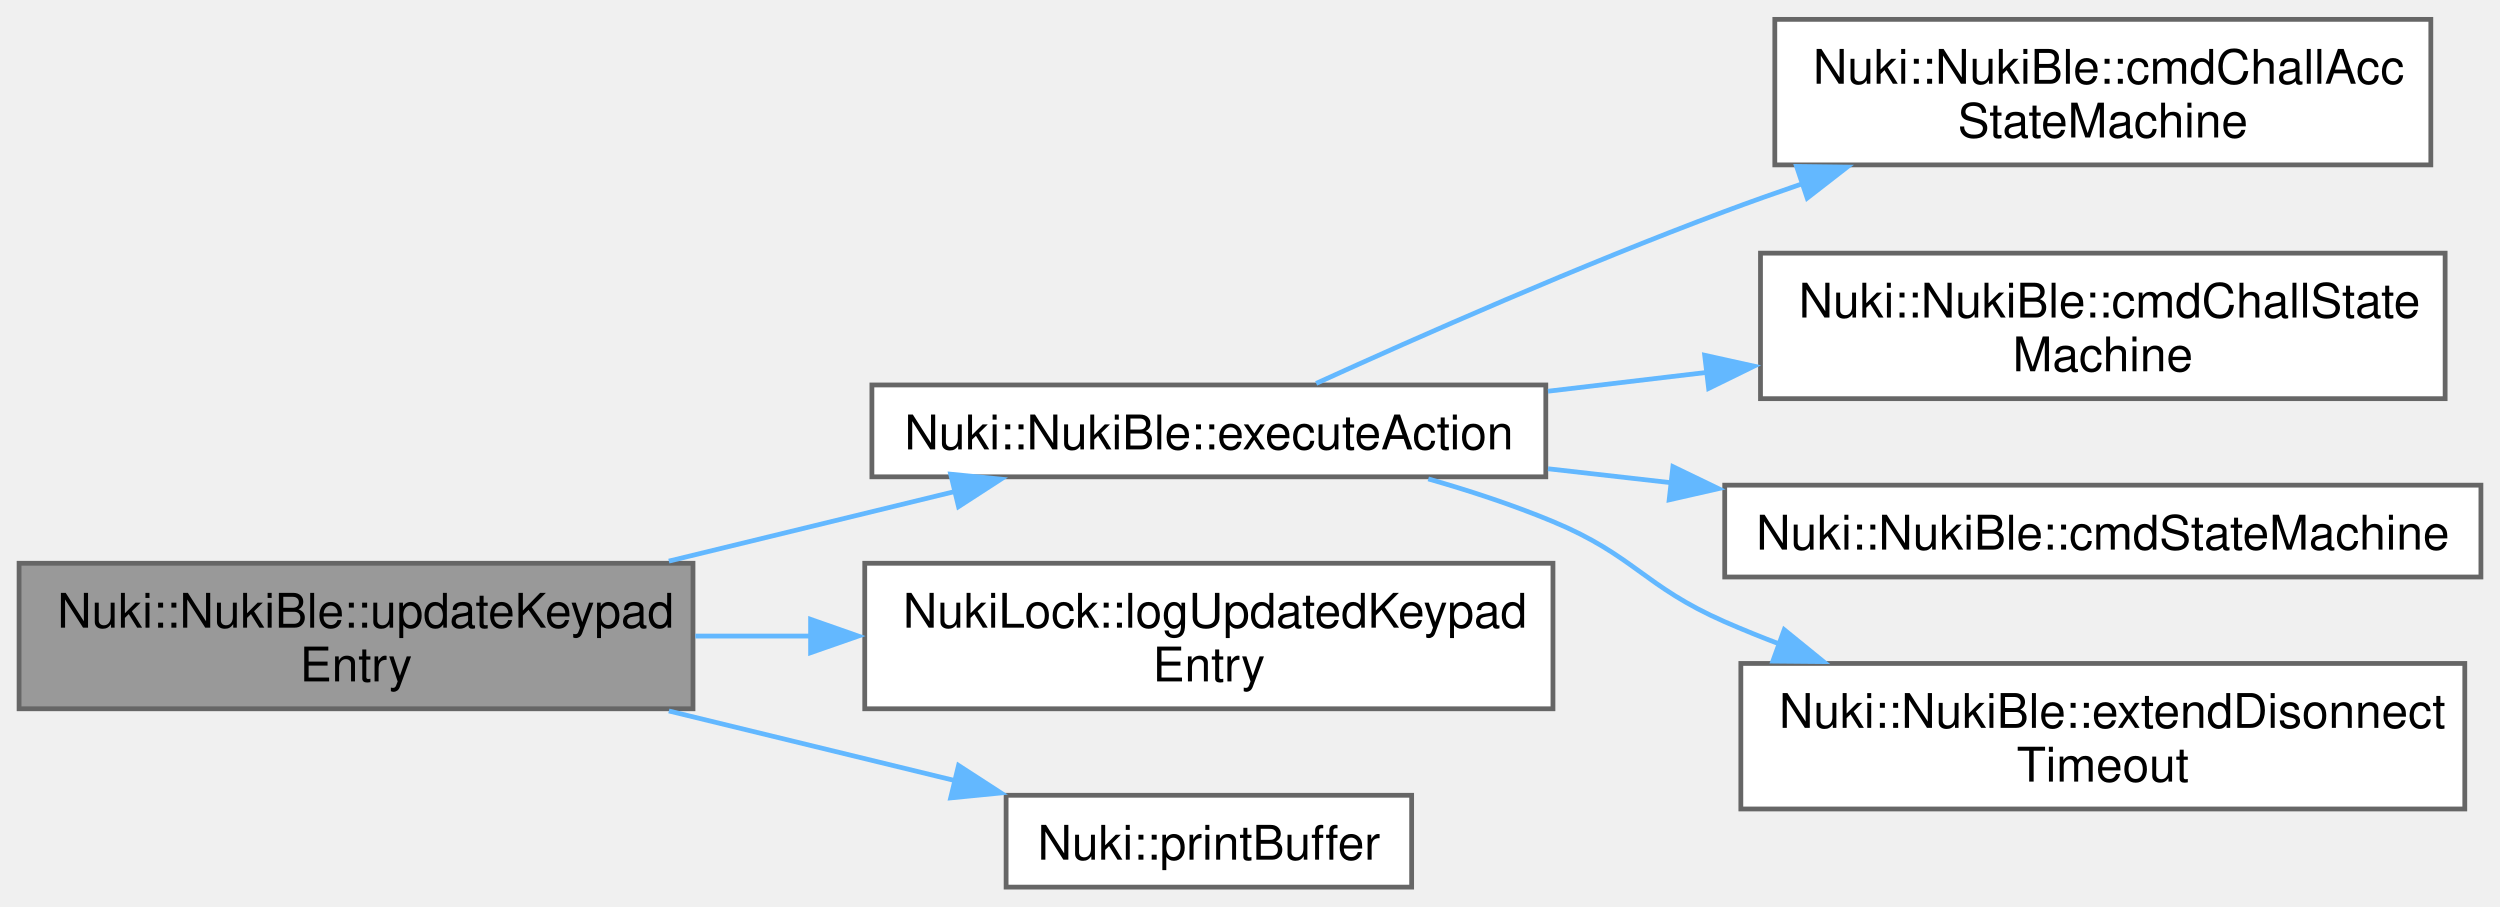
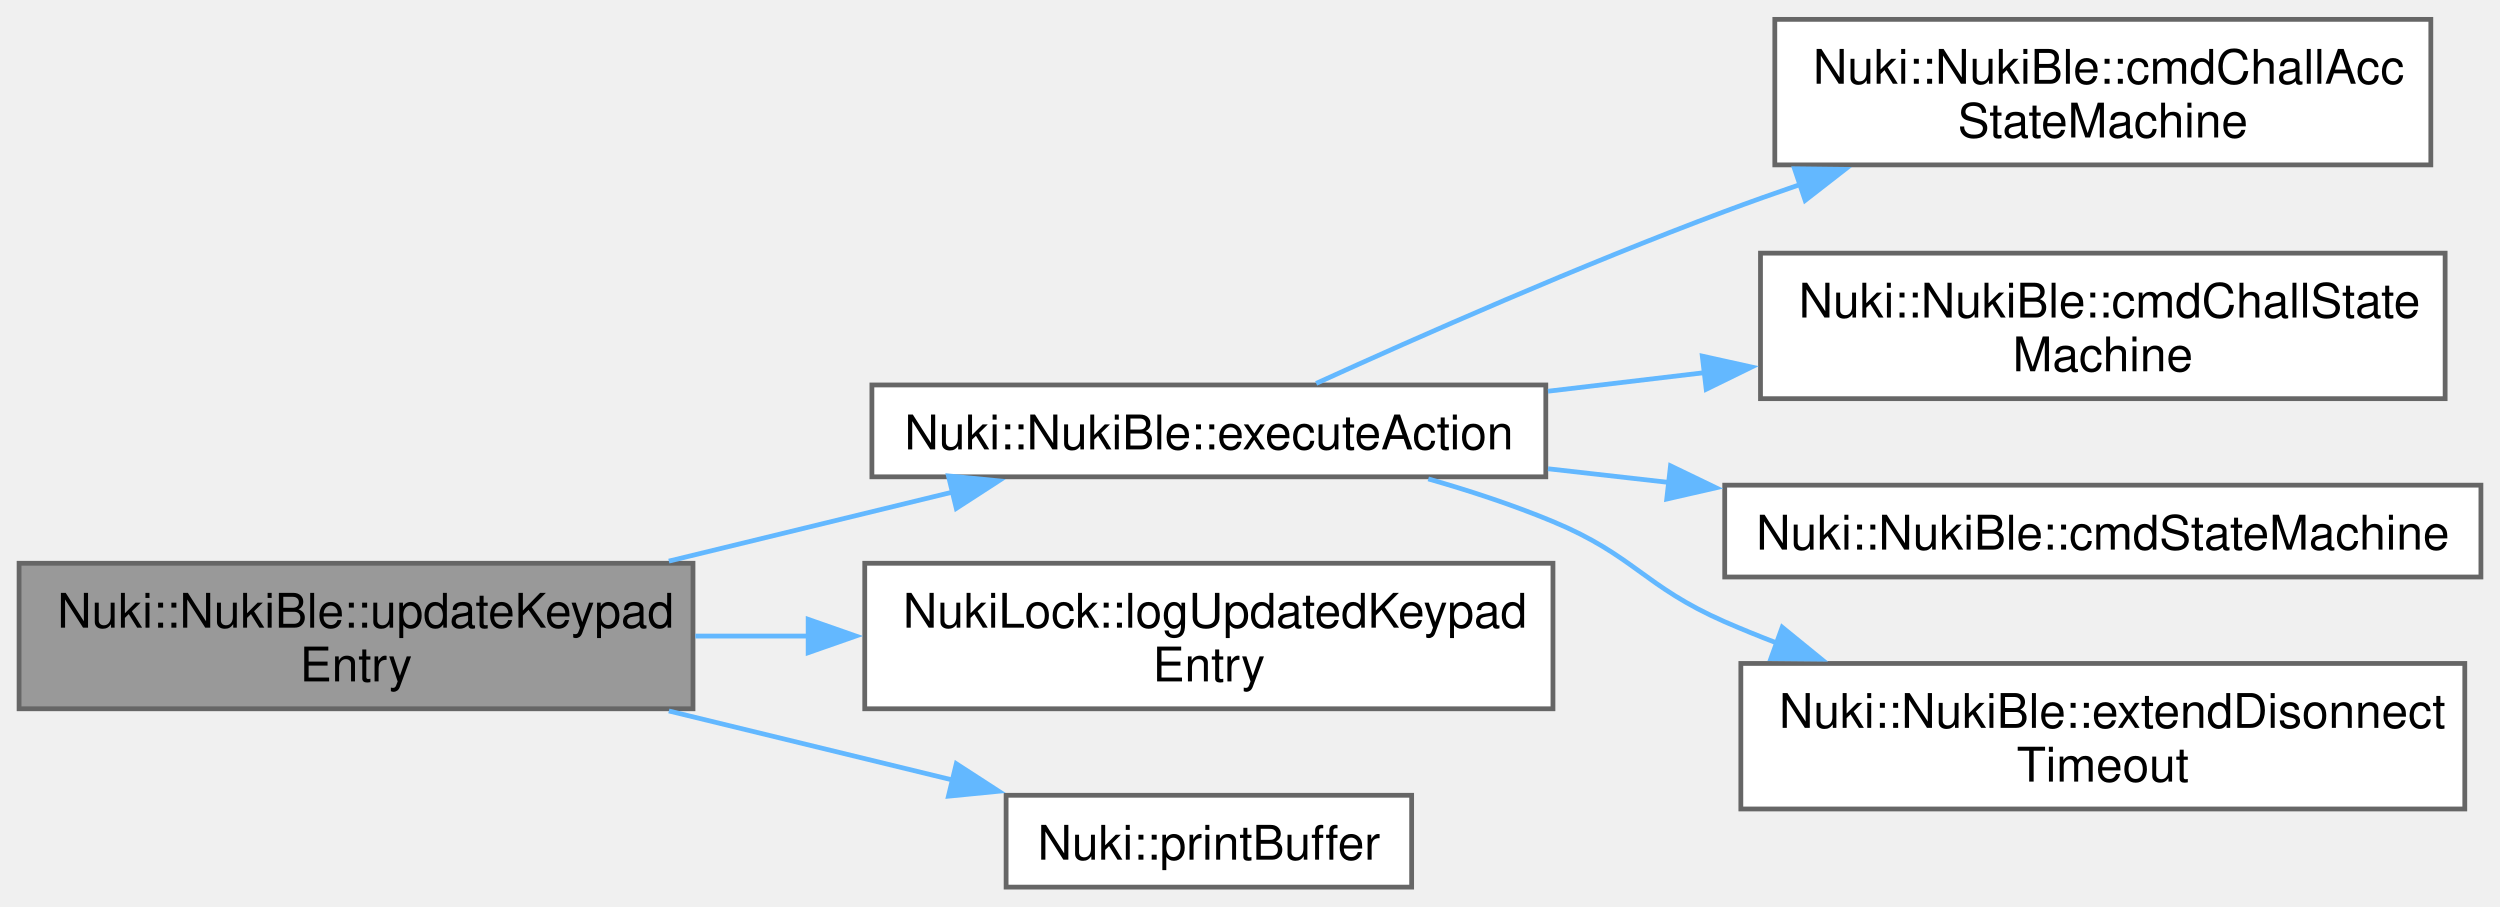
<svg xmlns="http://www.w3.org/2000/svg" xmlns:xlink="http://www.w3.org/1999/xlink" width="524pt" height="190pt" viewBox="0.00 0.00 524.00 189.88">
  <g id="graph0" class="graph" transform="scale(1 1) rotate(0) translate(4 185.88)">
-     <g id="node1" class="node">
-       <g id="a_node1">
+     <g id="Node000001" class="node">
+       <g id="a_Node000001">
        <a xlink:title="Send an updated keypad entry to the lock via BLE.">
          <polygon fill="#999999" stroke="#666666" points="141.25,-67.88 0,-67.88 0,-37.38 141.25,-37.38 141.25,-67.88" />
          <text text-anchor="start" x="8" y="-54.38" font-family="Helvetica,sans-Serif" font-size="10.00">Nuki::NukiBle::updateKeypad</text>
          <text text-anchor="middle" x="70.62" y="-43.12" font-family="Helvetica,sans-Serif" font-size="10.00">Entry</text>
        </a>
      </g>
    </g>
-     <g id="node2" class="node">
-       <g id="a_node2">
+     <g id="Node000002" class="node">
+       <g id="a_Node000002">
        <a xlink:href="class_nuki_1_1_nuki_ble.html#af1f1e299e8d97e053bba80e92ba285d6" target="_top" xlink:title=" ">
          <polygon fill="white" stroke="#666666" points="320,-105.25 178.75,-105.25 178.75,-86 320,-86 320,-105.25" />
          <text text-anchor="middle" x="249.38" y="-91.75" font-family="Helvetica,sans-Serif" font-size="10.00">Nuki::NukiBle::executeAction</text>
        </a>
      </g>
    </g>
-     <g id="edge1" class="edge">
-       <path fill="none" stroke="#63b8ff" d="M136.19,-68.33C155.98,-73.15 177.5,-78.38 196.34,-82.97" />
-       <polygon fill="#63b8ff" stroke="#63b8ff" points="195.26,-86.55 205.8,-85.51 196.91,-79.75 195.26,-86.55" />
+     <g id="edge1_Node000001_Node000002" class="edge">
+       <g id="a_edge1_Node000001_Node000002">
+         <a xlink:title=" ">
+           <path fill="none" stroke="#63b8ff" d="M136.19,-68.33C155.8,-73.1 177.1,-78.28 195.82,-82.84" />
+           <polygon fill="#63b8ff" stroke="#63b8ff" points="194.79,-86.19 205.33,-85.15 196.44,-79.39 194.79,-86.19" />
+         </a>
+       </g>
    </g>
-     <g id="node7" class="node">
-       <g id="a_node7">
+     <g id="Node000007" class="node">
+       <g id="a_Node000007">
        <a xlink:href="namespace_nuki_lock.html#af2b794f25294d2c5505a91d16687d512" target="_top" xlink:title=" ">
          <polygon fill="white" stroke="#666666" points="321.5,-67.88 177.25,-67.88 177.25,-37.38 321.5,-37.38 321.5,-67.88" />
          <text text-anchor="start" x="185.25" y="-54.38" font-family="Helvetica,sans-Serif" font-size="10.00">NukiLock::logUpdatedKeypad</text>
          <text text-anchor="middle" x="249.38" y="-43.12" font-family="Helvetica,sans-Serif" font-size="10.00">Entry</text>
        </a>
      </g>
    </g>
-     <g id="edge6" class="edge">
-       <path fill="none" stroke="#63b8ff" d="M141.74,-52.62C149.69,-52.62 157.84,-52.62 165.94,-52.62" />
-       <polygon fill="#63b8ff" stroke="#63b8ff" points="165.9,-56.13 175.9,-52.62 165.9,-49.13 165.9,-56.13" />
+     <g id="edge6_Node000001_Node000007" class="edge">
+       <g id="a_edge6_Node000001_Node000007">
+         <a xlink:title=" ">
+           <path fill="none" stroke="#63b8ff" d="M141.74,-52.62C149.6,-52.62 157.66,-52.62 165.66,-52.62" />
+           <polygon fill="#63b8ff" stroke="#63b8ff" points="165.39,-56.13 175.39,-52.63 165.39,-49.13 165.39,-56.13" />
+         </a>
+       </g>
    </g>
-     <g id="node8" class="node">
-       <g id="a_node8">
+     <g id="Node000008" class="node">
+       <g id="a_Node000008">
        <a xlink:href="namespace_nuki.html#a280e19d4682ca4b35d3fe64001da816a" target="_top" xlink:title=" ">
          <polygon fill="white" stroke="#666666" points="291.88,-19.25 206.88,-19.25 206.88,0 291.88,0 291.88,-19.25" />
          <text text-anchor="middle" x="249.38" y="-5.75" font-family="Helvetica,sans-Serif" font-size="10.00">Nuki::printBuffer</text>
        </a>
      </g>
    </g>
-     <g id="edge7" class="edge">
-       <path fill="none" stroke="#63b8ff" d="M136.19,-36.92C155.98,-32.1 177.5,-26.87 196.34,-22.28" />
-       <polygon fill="#63b8ff" stroke="#63b8ff" points="196.91,-25.5 205.8,-19.74 195.26,-18.7 196.91,-25.5" />
+     <g id="edge7_Node000001_Node000008" class="edge">
+       <g id="a_edge7_Node000001_Node000008">
+         <a xlink:title=" ">
+           <path fill="none" stroke="#63b8ff" d="M136.19,-36.92C155.8,-32.15 177.1,-26.97 195.82,-22.41" />
+           <polygon fill="#63b8ff" stroke="#63b8ff" points="196.44,-25.86 205.33,-20.1 194.79,-19.06 196.44,-25.86" />
+         </a>
+       </g>
    </g>
-     <g id="node3" class="node">
-       <g id="a_node3">
+     <g id="Node000003" class="node">
+       <g id="a_Node000003">
        <a xlink:href="class_nuki_1_1_nuki_ble.html#ada0f3beebd95d35c122e25dd3f9eb886" target="_top" xlink:title=" ">
          <polygon fill="white" stroke="#666666" points="505.5,-181.88 368,-181.88 368,-151.38 505.5,-151.38 505.5,-181.88" />
          <text text-anchor="start" x="376" y="-168.38" font-family="Helvetica,sans-Serif" font-size="10.00">Nuki::NukiBle::cmdChallAcc</text>
          <text text-anchor="middle" x="436.75" y="-157.12" font-family="Helvetica,sans-Serif" font-size="10.00">StateMachine</text>
        </a>
      </g>
    </g>
-     <g id="edge2" class="edge">
-       <path fill="none" stroke="#63b8ff" d="M271.87,-105.58C293.33,-115.35 327.35,-130.37 357.5,-141.62 362.84,-143.62 368.43,-145.6 374.05,-147.53" />
-       <polygon fill="#63b8ff" stroke="#63b8ff" points="372.56,-151.06 383.16,-150.92 374.79,-144.42 372.56,-151.06" />
+     <g id="edge2_Node000002_Node000003" class="edge">
+       <g id="a_edge2_Node000002_Node000003">
+         <a xlink:title=" ">
+           <path fill="none" stroke="#63b8ff" d="M271.87,-105.58C293.33,-115.35 327.35,-130.37 357.5,-141.62 362.71,-143.57 368.15,-145.5 373.63,-147.38" />
+           <polygon fill="#63b8ff" stroke="#63b8ff" points="372.13,-150.57 382.72,-150.44 374.36,-143.94 372.13,-150.57" />
+         </a>
+       </g>
    </g>
-     <g id="node4" class="node">
-       <g id="a_node4">
+     <g id="Node000004" class="node">
+       <g id="a_Node000004">
        <a xlink:href="class_nuki_1_1_nuki_ble.html#a59169a9f492793762e3c6ba39b611b07" target="_top" xlink:title=" ">
          <polygon fill="white" stroke="#666666" points="508.5,-132.88 365,-132.88 365,-102.38 508.5,-102.38 508.5,-132.88" />
          <text text-anchor="start" x="373" y="-119.38" font-family="Helvetica,sans-Serif" font-size="10.00">Nuki::NukiBle::cmdChallState</text>
          <text text-anchor="middle" x="436.75" y="-108.12" font-family="Helvetica,sans-Serif" font-size="10.00">Machine</text>
        </a>
      </g>
    </g>
-     <g id="edge3" class="edge">
-       <path fill="none" stroke="#63b8ff" d="M320.46,-103.94C331.41,-105.24 342.82,-106.6 354.01,-107.92" />
-       <polygon fill="#63b8ff" stroke="#63b8ff" points="353.3,-111.48 363.64,-109.19 354.13,-104.53 353.3,-111.48" />
+     <g id="edge3_Node000002_Node000004" class="edge">
+       <g id="a_edge3_Node000002_Node000004">
+         <a xlink:title=" ">
+           <path fill="none" stroke="#63b8ff" d="M320.46,-103.94C331.19,-105.22 342.35,-106.54 353.31,-107.84" />
+           <polygon fill="#63b8ff" stroke="#63b8ff" points="352.8,-111.3 363.14,-109.01 353.62,-104.35 352.8,-111.3" />
+         </a>
+       </g>
    </g>
-     <g id="node5" class="node">
-       <g id="a_node5">
+     <g id="Node000005" class="node">
+       <g id="a_Node000005">
        <a xlink:href="class_nuki_1_1_nuki_ble.html#ad135bb1455665decfddff67772c1d411" target="_top" xlink:title=" ">
          <polygon fill="white" stroke="#666666" points="516,-84.25 357.5,-84.25 357.5,-65 516,-65 516,-84.25" />
          <text text-anchor="middle" x="436.75" y="-70.75" font-family="Helvetica,sans-Serif" font-size="10.00">Nuki::NukiBle::cmdStateMachine</text>
        </a>
      </g>
    </g>
-     <g id="edge4" class="edge">
-       <path fill="none" stroke="#63b8ff" d="M320.46,-87.69C328.99,-86.72 337.79,-85.72 346.54,-84.73" />
-       <polygon fill="#63b8ff" stroke="#63b8ff" points="346.64,-88.13 356.19,-83.52 345.86,-81.17 346.64,-88.13" />
+     <g id="edge4_Node000002_Node000005" class="edge">
+       <g id="a_edge4_Node000002_Node000005">
+         <a xlink:title=" ">
+           <path fill="none" stroke="#63b8ff" d="M320.46,-87.69C328.8,-86.74 337.4,-85.77 345.97,-84.8" />
+           <polygon fill="#63b8ff" stroke="#63b8ff" points="346.14,-88.3 355.68,-83.7 345.35,-81.34 346.14,-88.3" />
+         </a>
+       </g>
    </g>
-     <g id="node6" class="node">
-       <g id="a_node6">
+     <g id="Node000006" class="node">
+       <g id="a_Node000006">
        <a xlink:href="class_nuki_1_1_nuki_ble.html#aed01f10d1ffa769f0f6fadc0d06d328e" target="_top" xlink:title=" ">
          <polygon fill="white" stroke="#666666" points="512.62,-46.88 360.88,-46.88 360.88,-16.38 512.62,-16.38 512.62,-46.88" />
          <text text-anchor="start" x="368.88" y="-33.38" font-family="Helvetica,sans-Serif" font-size="10.00">Nuki::NukiBle::extendDisonnect</text>
          <text text-anchor="middle" x="436.75" y="-22.12" font-family="Helvetica,sans-Serif" font-size="10.00">Timeout</text>
        </a>
      </g>
    </g>
-     <g id="edge5" class="edge">
-       <path fill="none" stroke="#63b8ff" d="M295.37,-85.56C304.18,-83.04 313.24,-80.06 321.5,-76.62 338.6,-69.5 340.53,-63.06 357.5,-55.62 361.27,-53.97 365.19,-52.39 369.18,-50.87" />
-       <polygon fill="#63b8ff" stroke="#63b8ff" points="369.97,-53.95 378.19,-47.27 367.59,-47.37 369.97,-53.95" />
+     <g id="edge5_Node000002_Node000006" class="edge">
+       <g id="a_edge5_Node000002_Node000006">
+         <a xlink:title=" ">
+           <path fill="none" stroke="#63b8ff" d="M295.37,-85.56C304.18,-83.04 313.24,-80.06 321.5,-76.62 338.6,-69.5 340.53,-63.06 357.5,-55.62 361.06,-54.07 364.75,-52.57 368.5,-51.13" />
+           <polygon fill="#63b8ff" stroke="#63b8ff" points="369.55,-54.47 377.76,-47.78 367.17,-47.89 369.55,-54.47" />
+         </a>
+       </g>
    </g>
  </g>
</svg>
